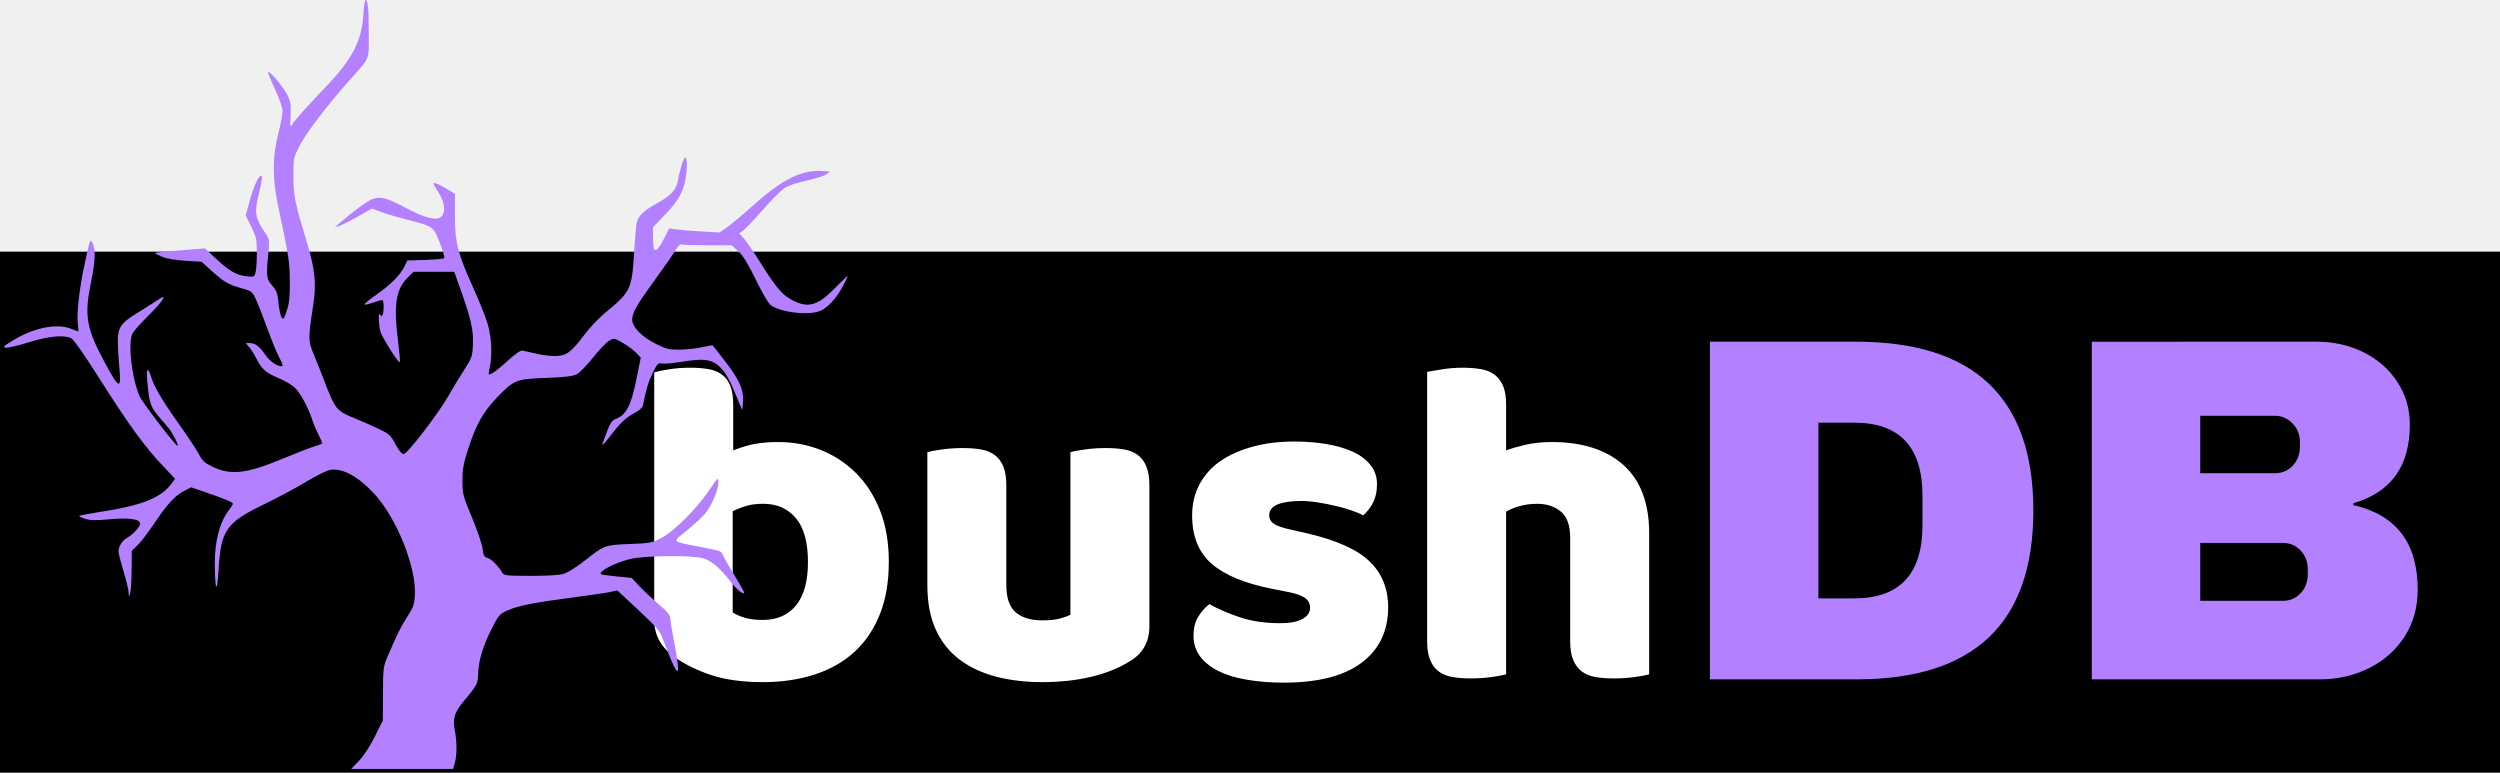
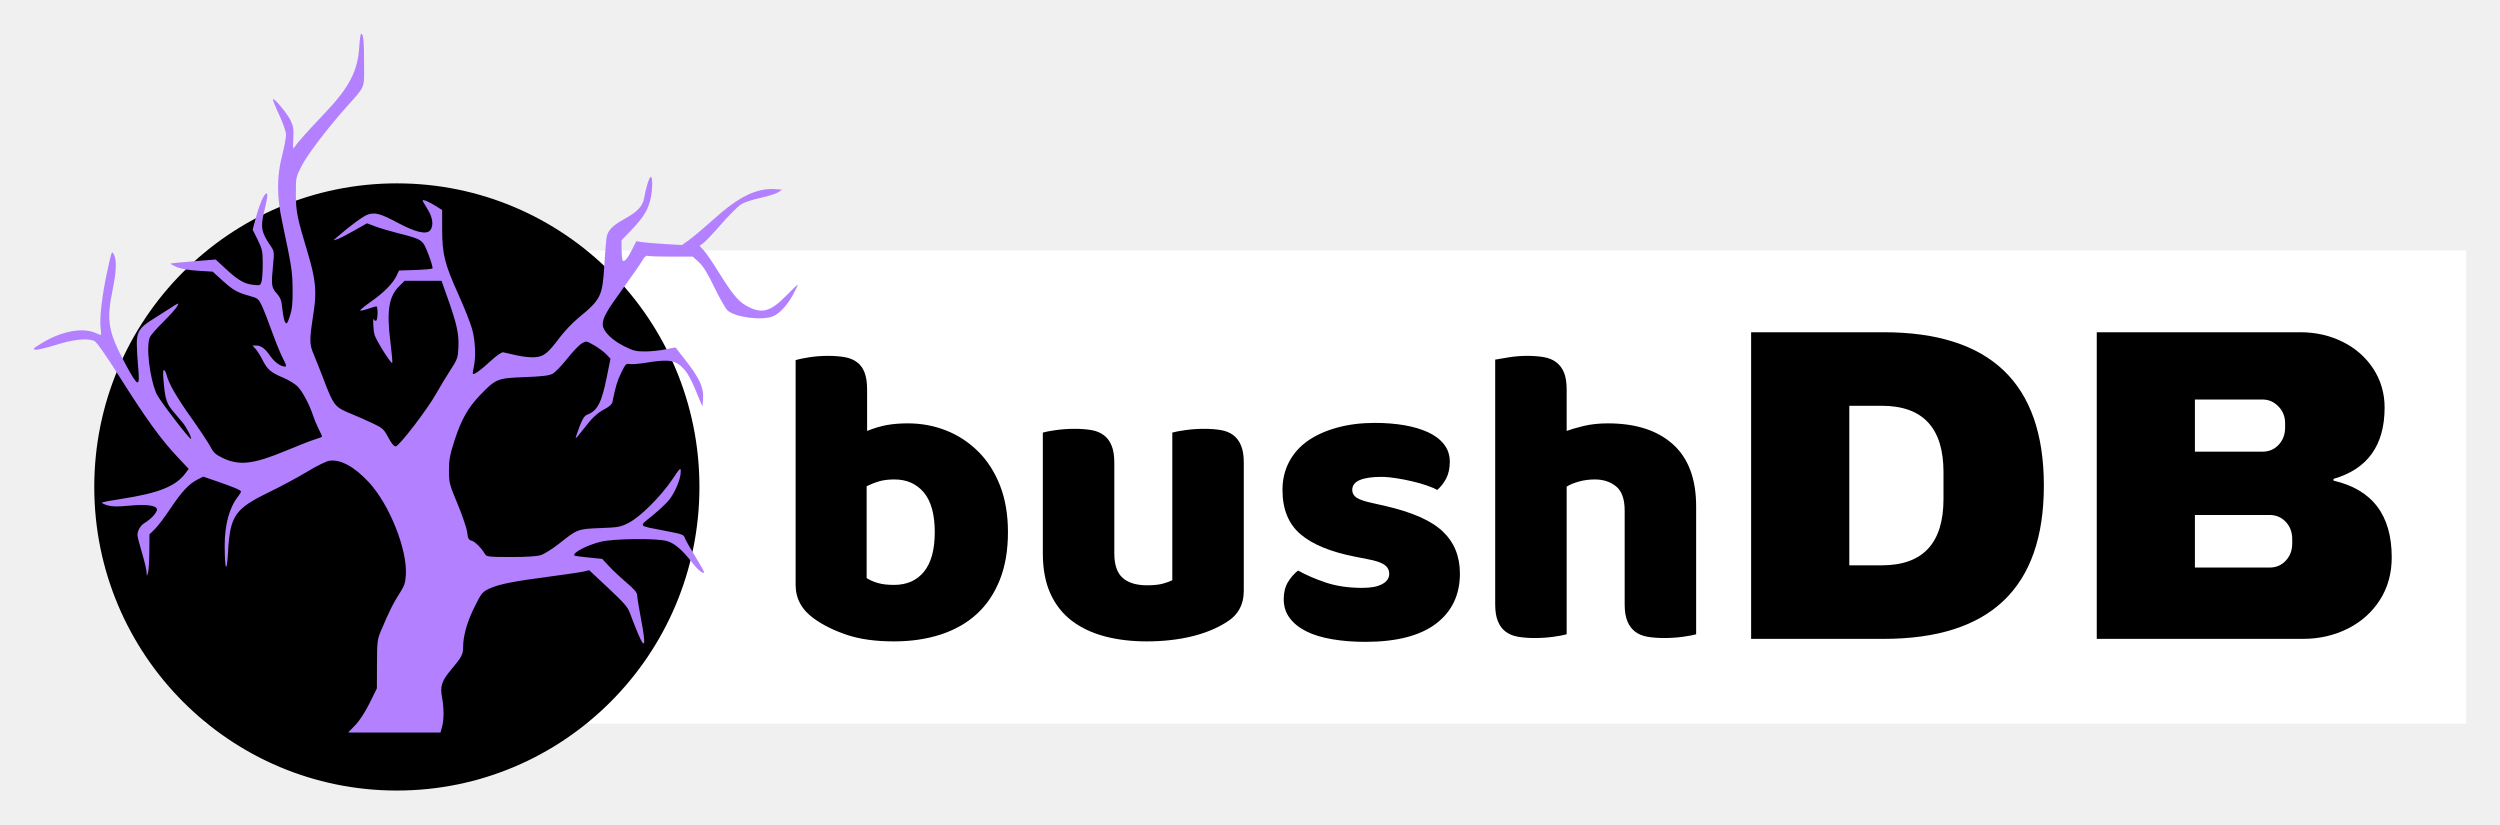
- <svg xmlns="http://www.w3.org/2000/svg" width="360" height="111.264" version="1.1" viewBox="0 0 360 111.264" id="svg23">
+ <svg xmlns="http://www.w3.org/2000/svg" width="370" height="122" version="1.1" viewBox="0 0 397.75 131.15" id="svg23">
  <defs id="defs7">
    <filter id="editing-jagged" x="0" y="0" width="1" height="1">
      <feTurbulence baseFrequency="0" result="turb" seed="1" id="feTurbulence2" />
      <feDisplacementMap in="SourceGraphic" in2="turb" id="feDisplacementMap4" scale="0" xChannelSelector="A" yChannelSelector="A" />
    </filter>
  </defs>
-   <g id="g903">
-     <g id="g925">
-       <rect x="6.0092997e-10" y="36.239" width="360" height="75.025" rx="0" ry="6.944" stroke-width="0.79" id="rect9" style="fill:#000000" />
-       <path d="m 267.294,49.204 q 25.509,0 25.509,24.312 0,24.312 -25.509,24.312 H 246.228 V 49.204 Z m -5.445,11.662 v 25.3 h 5.157 q 9.83,0 9.83,-10.53 v -4.241 q 0,-10.53 -9.83,-10.53 z m 71.739,-11.662 q 3.678,0 6.747,1.518 3.076,1.518 4.882,4.273 1.8,2.755 1.8,6.152 0,8.972 -8.128,11.309 v 0.281 q 9.26,2.12 9.26,12.159 0,3.815 -1.872,6.747 -1.878,2.932 -5.124,4.561 -3.253,1.623 -7.14,1.623 H 301.22 V 49.205 Z m -16.753,10.667 v 8.272 h 10.746 q 1.558,0 2.578,-1.093 1.027,-1.099 1.027,-2.722 v -0.707 q 0,-1.558 -1.06,-2.65 -1.06,-1.099 -2.546,-1.099 z m 0,18.311 v 8.337 h 11.878 q 1.551,0 2.578,-1.093 1.027,-1.099 1.027,-2.722 v -0.707 q 0,-1.63 -1.027,-2.722 -1.027,-1.093 -2.578,-1.093 z" fill="#aa0000" stroke-width="0.654" id="path11" style="fill:#b380ff" />
-       <g transform="matrix(1.045165,0,0,1.045165,90.59312,97.16051)" fill="#ffffff" id="g15" style="fill:#ffffff;filter:url(#editing-jagged)">
-         <path d="m 3.46,-7.55 v -34.11 q 0.64,-0.2 2.04,-0.42 1.41,-0.22 2.88,-0.22 1.41,0 2.53,0.19 1.12,0.19 1.89,0.77 0.77,0.57 1.15,1.56 0.39,1 0.39,2.6 v 6.27 q 1.6,-0.64 3.04,-0.9 1.44,-0.25 3.16,-0.25 3.08,0 5.83,1.08 2.75,1.09 4.86,3.17 2.11,2.08 3.33,5.15 1.22,3.08 1.22,7.11 0,4.16 -1.25,7.26 -1.25,3.11 -3.49,5.15 -2.24,2.05 -5.47,3.11 -3.23,1.05 -7.14,1.05 -4.22,0 -7.17,-0.99 Q 8.32,-0.96 6.27,-2.43 3.46,-4.42 3.46,-7.55 Z m 14.97,0 q 2.95,0 4.58,-2.02 1.63,-2.01 1.63,-5.98 0,-4.03 -1.66,-6.02 -1.67,-1.98 -4.48,-1.98 -1.28,0 -2.21,0.25 -0.93,0.26 -2.02,0.77 v 13.95 q 0.71,0.45 1.7,0.74 0.99,0.29 2.46,0.29 z m 22.66,-4.8 v -18.31 q 0.64,-0.19 2.01,-0.38 1.38,-0.19 2.85,-0.19 1.41,0 2.53,0.19 1.12,0.19 1.89,0.77 0.77,0.57 1.18,1.57 0.42,0.99 0.42,2.59 v 13.76 q 0,2.62 1.28,3.74 1.28,1.12 3.71,1.12 1.47,0 2.4,-0.25 0.93,-0.26 1.44,-0.52 v -22.4 q 0.64,-0.19 2.02,-0.38 1.37,-0.19 2.84,-0.19 1.41,0 2.53,0.19 1.12,0.19 1.89,0.77 0.77,0.57 1.18,1.57 0.42,0.99 0.42,2.59 v 19.45 q 0,3.2 -2.69,4.8 -2.24,1.41 -5.34,2.15 -3.11,0.73 -6.75,0.73 -3.46,0 -6.37,-0.76 -2.91,-0.77 -5.03,-2.37 -2.11,-1.6 -3.26,-4.13 -1.15,-2.53 -1.15,-6.11 z m 63.49,3.07 q 0,4.86 -3.65,7.62 -3.65,2.75 -10.75,2.75 -2.69,0 -5,-0.39 -2.3,-0.38 -3.93,-1.18 -1.63,-0.8 -2.56,-2.02 -0.93,-1.21 -0.93,-2.88 0,-1.53 0.64,-2.59 0.64,-1.05 1.54,-1.76 1.85,1.03 4.25,1.83 2.4,0.8 5.54,0.8 1.98,0 3.04,-0.58 1.05,-0.58 1.05,-1.54 0,-0.89 -0.76,-1.4 -0.77,-0.52 -2.56,-0.84 l -1.92,-0.38 q -5.57,-1.09 -8.29,-3.42 -2.72,-2.34 -2.72,-6.69 0,-2.37 1.02,-4.29 1.03,-1.92 2.88,-3.2 1.86,-1.28 4.45,-1.98 2.59,-0.71 5.73,-0.71 2.37,0 4.45,0.35 2.08,0.36 3.61,1.06 1.54,0.7 2.43,1.82 0.9,1.12 0.9,2.66 0,1.47 -0.54,2.53 -0.55,1.05 -1.38,1.76 -0.51,-0.32 -1.54,-0.67 -1.02,-0.36 -2.24,-0.64 -1.21,-0.29 -2.46,-0.48 -1.25,-0.2 -2.27,-0.2 -2.11,0 -3.27,0.48 -1.15,0.48 -1.15,1.51 0,0.7 0.64,1.15 0.64,0.45 2.43,0.83 l 1.99,0.45 q 6.14,1.41 8.73,3.87 2.6,2.47 2.6,6.37 z m 35.96,-10.18 v 19.4 q -0.64,0.19 -2.01,0.38 -1.38,0.19 -2.85,0.19 -1.41,0 -2.53,-0.19 -1.12,-0.19 -1.89,-0.77 -0.76,-0.57 -1.18,-1.57 -0.42,-0.99 -0.42,-2.59 v -14.21 q 0,-2.62 -1.31,-3.68 -1.31,-1.05 -3.23,-1.05 -1.28,0 -2.43,0.32 -1.15,0.32 -1.86,0.77 v 22.4 q -0.64,0.19 -2.01,0.38 -1.38,0.19 -2.85,0.19 -1.41,0 -2.53,-0.19 -1.12,-0.19 -1.89,-0.77 -0.77,-0.57 -1.18,-1.57 -0.42,-0.99 -0.42,-2.59 v -37.12 q 0.71,-0.13 2.08,-0.35 1.38,-0.22 2.79,-0.22 1.4,0 2.52,0.19 1.12,0.19 1.89,0.77 0.77,0.57 1.19,1.56 0.41,1 0.41,2.6 v 6.27 q 0.83,-0.32 2.53,-0.74 1.7,-0.41 3.74,-0.41 6.34,0 9.89,3.16 3.55,3.17 3.55,9.44 z" fill="#ffffff" id="path13" style="fill:#ffffff" />
+   <g id="g1577" transform="translate(-8.999463,-1.877487)">
+     <g id="g970" transform="translate(36)" style="stroke:none" />
+   </g>
+   <g id="g1593" transform="matrix(0.9999986,0,0,1.003333,-3.624451,3.491255)">
+     <rect x="6.0092997e-10" y="36.239" width="360" height="75.025" rx="0" ry="6.944" stroke-width="0.79" id="rect9" style="fill:#ffffff;stroke:none;stroke-width:2;stroke-dasharray:none" transform="translate(36)" />
+     <g id="g1569" style="stroke:none" transform="translate(36)">
+       <path d="m 267.294,49.204 q 25.509,0 25.509,24.312 0,24.312 -25.509,24.312 H 246.228 V 49.204 Z m -5.445,11.662 v 25.3 h 5.157 q 9.83,0 9.83,-10.53 v -4.241 q 0,-10.53 -9.83,-10.53 z m 71.739,-11.662 q 3.678,0 6.747,1.518 3.076,1.518 4.882,4.273 1.8,2.755 1.8,6.152 0,8.972 -8.128,11.309 v 0.281 q 9.26,2.12 9.26,12.159 0,3.815 -1.872,6.747 -1.878,2.932 -5.124,4.561 -3.253,1.623 -7.14,1.623 H 301.22 V 49.205 Z m -16.753,10.667 v 8.272 h 10.746 q 1.558,0 2.578,-1.093 1.027,-1.099 1.027,-2.722 v -0.707 q 0,-1.558 -1.06,-2.65 -1.06,-1.099 -2.546,-1.099 z m 0,18.311 v 8.337 h 11.878 q 1.551,0 2.578,-1.093 1.027,-1.099 1.027,-2.722 v -0.707 q 0,-1.63 -1.027,-2.722 -1.027,-1.093 -2.578,-1.093 z" fill="#aa0000" stroke-width="0.654" id="path11" style="fill:#000000;stroke:none" />
+       <g transform="matrix(1.045165,0,0,1.045165,90.59312,97.16051)" fill="#ffffff" id="g15" style="fill:#ffffff;stroke:none;filter:url(#editing-jagged)">
+         <path d="m 3.46,-7.55 v -34.11 q 0.64,-0.2 2.04,-0.42 1.41,-0.22 2.88,-0.22 1.41,0 2.53,0.19 1.12,0.19 1.89,0.77 0.77,0.57 1.15,1.56 0.39,1 0.39,2.6 v 6.27 q 1.6,-0.64 3.04,-0.9 1.44,-0.25 3.16,-0.25 3.08,0 5.83,1.08 2.75,1.09 4.86,3.17 2.11,2.08 3.33,5.15 1.22,3.08 1.22,7.11 0,4.16 -1.25,7.26 -1.25,3.11 -3.49,5.15 -2.24,2.05 -5.47,3.11 -3.23,1.05 -7.14,1.05 -4.22,0 -7.17,-0.99 Q 8.32,-0.96 6.27,-2.43 3.46,-4.42 3.46,-7.55 Z m 14.97,0 q 2.95,0 4.58,-2.02 1.63,-2.01 1.63,-5.98 0,-4.03 -1.66,-6.02 -1.67,-1.98 -4.48,-1.98 -1.28,0 -2.21,0.25 -0.93,0.26 -2.02,0.77 v 13.95 q 0.71,0.45 1.7,0.74 0.99,0.29 2.46,0.29 z m 22.66,-4.8 v -18.31 q 0.64,-0.19 2.01,-0.38 1.38,-0.19 2.85,-0.19 1.41,0 2.53,0.19 1.12,0.19 1.89,0.77 0.77,0.57 1.18,1.57 0.42,0.99 0.42,2.59 v 13.76 q 0,2.62 1.28,3.74 1.28,1.12 3.71,1.12 1.47,0 2.4,-0.25 0.93,-0.26 1.44,-0.52 v -22.4 q 0.64,-0.19 2.02,-0.38 1.37,-0.19 2.84,-0.19 1.41,0 2.53,0.19 1.12,0.19 1.89,0.77 0.77,0.57 1.18,1.57 0.42,0.99 0.42,2.59 v 19.45 q 0,3.2 -2.69,4.8 -2.24,1.41 -5.34,2.15 -3.11,0.73 -6.75,0.73 -3.46,0 -6.37,-0.76 -2.91,-0.77 -5.03,-2.37 -2.11,-1.6 -3.26,-4.13 -1.15,-2.53 -1.15,-6.11 z m 63.49,3.07 q 0,4.86 -3.65,7.62 -3.65,2.75 -10.75,2.75 -2.69,0 -5,-0.39 -2.3,-0.38 -3.93,-1.18 -1.63,-0.8 -2.56,-2.02 -0.93,-1.21 -0.93,-2.88 0,-1.53 0.64,-2.59 0.64,-1.05 1.54,-1.76 1.85,1.03 4.25,1.83 2.4,0.8 5.54,0.8 1.98,0 3.04,-0.58 1.05,-0.58 1.05,-1.54 0,-0.89 -0.76,-1.4 -0.77,-0.52 -2.56,-0.84 l -1.92,-0.38 q -5.57,-1.09 -8.29,-3.42 -2.72,-2.34 -2.72,-6.69 0,-2.37 1.02,-4.29 1.03,-1.92 2.88,-3.2 1.86,-1.28 4.45,-1.98 2.59,-0.71 5.73,-0.71 2.37,0 4.45,0.35 2.08,0.36 3.61,1.06 1.54,0.7 2.43,1.82 0.9,1.12 0.9,2.66 0,1.47 -0.54,2.53 -0.55,1.05 -1.38,1.76 -0.51,-0.32 -1.54,-0.67 -1.02,-0.36 -2.24,-0.64 -1.21,-0.29 -2.46,-0.48 -1.25,-0.2 -2.27,-0.2 -2.11,0 -3.27,0.48 -1.15,0.48 -1.15,1.51 0,0.7 0.64,1.15 0.64,0.45 2.43,0.83 l 1.99,0.45 q 6.14,1.41 8.73,3.87 2.6,2.47 2.6,6.37 z m 35.96,-10.18 v 19.4 q -0.64,0.19 -2.01,0.38 -1.38,0.19 -2.85,0.19 -1.41,0 -2.53,-0.19 -1.12,-0.19 -1.89,-0.77 -0.76,-0.57 -1.18,-1.57 -0.42,-0.99 -0.42,-2.59 v -14.21 q 0,-2.62 -1.31,-3.68 -1.31,-1.05 -3.23,-1.05 -1.28,0 -2.43,0.32 -1.15,0.32 -1.86,0.77 v 22.4 q -0.64,0.19 -2.01,0.38 -1.38,0.19 -2.85,0.19 -1.41,0 -2.53,-0.19 -1.12,-0.19 -1.89,-0.77 -0.77,-0.57 -1.18,-1.57 -0.42,-0.99 -0.42,-2.59 v -37.12 q 0.71,-0.13 2.08,-0.35 1.38,-0.22 2.79,-0.22 1.4,0 2.52,0.19 1.12,0.19 1.89,0.77 0.77,0.57 1.19,1.56 0.41,1 0.41,2.6 v 6.27 q 0.83,-0.32 2.53,-0.74 1.7,-0.41 3.74,-0.41 6.34,0 9.89,3.16 3.55,3.17 3.55,9.44 z" fill="#ffffff" id="path13" style="fill:#000000;stroke:none" />
      </g>
-       <path d="m 51.692,109.556 c 0.688,-0.714 1.577,-2.075 2.283,-3.498 l 1.156,-2.328 0.016,-3.84 c 0.015,-3.572 0.059,-3.94 0.629,-5.272 1.396,-3.264 1.945,-4.371 2.887,-5.827 0.857,-1.325 1.003,-1.743 1.079,-3.102 0.226,-4.002 -2.622,-11.097 -5.856,-14.59 -2.321,-2.507 -4.58,-3.732 -6.338,-3.435 -0.495,0.084 -2.052,0.852 -3.46,1.707 -1.408,0.855 -4.173,2.336 -6.145,3.29 -5.372,2.6 -6.146,3.717 -6.468,9.344 -0.206,3.603 -0.508,3.183 -0.54,-0.75 -0.027,-3.368 0.712,-6.138 2.113,-7.918 0.267,-0.34 0.486,-0.699 0.486,-0.798 0,-0.214 -1.282,-0.751 -4.021,-1.686 l -1.992,-0.68 -0.941,0.48 c -1.347,0.687 -2.494,1.922 -4.322,4.65 -0.88,1.314 -1.979,2.756 -2.441,3.204 l -0.84,0.814 -0.024,2.757 c -0.013,1.516 -0.11,3.026 -0.215,3.354 -0.188,0.586 -0.192,0.584 -0.218,-0.119 -0.014,-0.394 -0.347,-1.78 -0.74,-3.081 -0.392,-1.301 -0.713,-2.558 -0.713,-2.793 0,-0.73 0.49,-1.547 1.167,-1.947 0.975,-0.576 1.935,-1.615 1.935,-2.095 0,-0.659 -1.625,-0.882 -4.466,-0.614 -1.822,0.172 -2.687,0.156 -3.424,-0.065 -0.542,-0.163 -0.925,-0.357 -0.85,-0.432 0.075,-0.075 1.451,-0.337 3.058,-0.582 5.927,-0.904 8.684,-2 10.205,-4.058 l 0.518,-0.701 -1.847,-1.958 c -2.586,-2.742 -4.896,-5.926 -9.04,-12.466 -2.352,-3.712 -3.769,-5.721 -4.132,-5.862 -1.163,-0.452 -3.301,-0.229 -6.044,0.631 -1.484,0.465 -2.968,0.814 -3.299,0.776 -0.515,-0.06 -0.355,-0.218 1.119,-1.107 3.006,-1.812 6.299,-2.439 8.335,-1.588 0.471,0.197 0.901,0.358 0.955,0.358 0.054,0 0.031,-0.511 -0.052,-1.135 -0.191,-1.441 0.233,-5.119 0.996,-8.649 0.756,-3.493 0.773,-3.545 1.044,-3.107 0.548,0.886 0.509,2.63 -0.128,5.745 -1.015,4.963 -0.717,6.652 2.092,11.847 1.982,3.666 2.289,3.718 1.964,0.332 -0.108,-1.128 -0.203,-2.749 -0.212,-3.602 -0.018,-1.89 0.454,-2.639 2.421,-3.843 0.728,-0.445 2.004,-1.254 2.837,-1.798 1.425,-0.93 1.494,-0.951 1.181,-0.358 -0.183,0.347 -1.154,1.435 -2.158,2.42 -1.004,0.984 -1.978,2.08 -2.165,2.434 -0.692,1.309 -0.102,6.498 1.03,9.056 0.397,0.897 5.166,7.123 5.456,7.123 0.238,0 -0.7,-1.857 -1.289,-2.552 -0.355,-0.419 -1.059,-1.249 -1.565,-1.843 -1.007,-1.185 -1.243,-1.941 -1.49,-4.767 -0.111,-1.273 -0.085,-1.835 0.081,-1.732 0.135,0.084 0.314,0.424 0.398,0.757 0.345,1.376 1.562,3.486 3.907,6.774 1.366,1.915 2.738,3.983 3.05,4.595 0.453,0.889 0.823,1.238 1.841,1.736 2.708,1.325 4.935,1.084 10.193,-1.103 1.903,-0.792 3.97,-1.593 4.594,-1.78 0.623,-0.188 1.133,-0.394 1.133,-0.459 0,-0.065 -0.254,-0.625 -0.564,-1.244 -0.31,-0.619 -0.702,-1.555 -0.87,-2.08 -0.534,-1.667 -1.655,-3.781 -2.425,-4.576 -0.41,-0.423 -1.454,-1.062 -2.321,-1.421 -1.943,-0.804 -2.53,-1.308 -3.296,-2.832 -0.33,-0.656 -0.821,-1.435 -1.092,-1.73 L 35.36,49.397 h 0.585 c 0.778,0 1.412,0.472 2.241,1.669 0.671,0.968 1.661,1.672 2.352,1.672 0.262,0 0.184,-0.305 -0.322,-1.253 -0.368,-0.689 -1.164,-2.628 -1.768,-4.309 -0.605,-1.681 -1.34,-3.553 -1.635,-4.16 -0.499,-1.029 -0.632,-1.131 -1.967,-1.494 -1.923,-0.523 -2.602,-0.913 -4.339,-2.49 l -1.475,-1.339 -2.343,-0.143 c -1.487,-0.091 -2.727,-0.308 -3.394,-0.594 -0.578,-0.248 -1.008,-0.491 -0.955,-0.539 0.053,-0.048 1.687,-0.214 3.63,-0.368 l 3.533,-0.281 1.453,1.345 c 2.059,1.906 3.035,2.491 4.436,2.657 1.187,0.141 1.223,0.127 1.41,-0.544 0.105,-0.378 0.188,-1.654 0.183,-2.836 -0.007,-1.946 -0.083,-2.298 -0.804,-3.75 l -0.796,-1.602 0.533,-1.977 c 0.571,-2.121 1.301,-3.767 1.671,-3.767 0.245,0 0.145,0.762 -0.382,2.898 -0.602,2.438 -0.446,3.271 1.008,5.388 0.589,0.857 0.61,0.995 0.434,2.811 -0.333,3.432 -0.293,3.779 0.542,4.73 0.637,0.725 0.781,1.121 0.92,2.535 0.091,0.922 0.294,1.851 0.451,2.066 0.243,0.333 0.354,0.183 0.745,-1.01 0.36,-1.099 0.452,-2.018 0.427,-4.264 -0.032,-2.838 -0.13,-3.47 -1.651,-10.619 -0.876,-4.116 -0.883,-7.112 -0.026,-10.5 0.349,-1.378 0.635,-2.875 0.635,-3.326 1.78e-4,-0.476 -0.461,-1.808 -1.1,-3.175 -0.605,-1.295 -1.049,-2.407 -0.985,-2.47 0.209,-0.209 2.275,2.275 2.808,3.377 0.431,0.891 0.506,1.391 0.431,2.884 -0.085,1.687 -0.067,1.769 0.272,1.244 0.457,-0.706 1.872,-2.286 4.78,-5.334 3.846,-4.031 5.201,-6.638 5.429,-10.44 C 52.396,0.94 52.532,0 52.63,0 c 0.352,0 0.466,1.135 0.469,4.695 0.004,4.13 0.297,3.421 -2.892,6.998 -3.048,3.419 -6.171,7.523 -7.064,9.283 -0.88,1.734 -0.898,1.823 -0.892,4.417 0.007,2.792 0.197,3.727 1.909,9.39 1.209,4 1.422,6.059 0.945,9.126 -0.727,4.674 -0.727,5.213 7.11e-4,6.932 0.358,0.847 1.02,2.506 1.47,3.687 1.7,4.461 1.828,4.622 4.53,5.717 0.901,0.365 2.412,1.03 3.359,1.479 1.589,0.753 1.779,0.925 2.479,2.239 0.491,0.921 0.909,1.423 1.183,1.423 0.52,0 5.083,-5.936 6.468,-8.416 0.53,-0.949 1.517,-2.578 2.193,-3.62 1.163,-1.794 1.233,-1.99 1.311,-3.699 0.095,-2.091 -0.245,-3.644 -1.69,-7.71 l -0.996,-2.804 h -5.868 l -0.901,0.901 c -1.613,1.613 -1.972,3.904 -1.367,8.723 0.227,1.808 0.362,3.338 0.3,3.4 -0.185,0.185 -2.56,-3.579 -2.812,-4.455 -0.234,-0.815 -0.3,-2.983 -0.074,-2.423 0.066,0.165 0.219,0.239 0.339,0.165 0.271,-0.168 0.292,-2.254 0.022,-2.254 -0.108,0 -0.704,0.173 -1.325,0.385 -0.621,0.212 -1.182,0.332 -1.247,0.267 -0.065,-0.065 0.719,-0.705 1.743,-1.423 2.043,-1.432 3.461,-2.87 4.052,-4.111 l 0.384,-0.804 2.571,-0.08 c 1.414,-0.044 2.645,-0.154 2.736,-0.245 0.091,-0.091 -0.196,-1.092 -0.637,-2.225 -0.924,-2.374 -0.914,-2.367 -4.795,-3.351 -1.289,-0.327 -2.937,-0.816 -3.66,-1.087 l -1.316,-0.492 -2.078,1.18 c -1.143,0.649 -2.346,1.256 -2.674,1.348 l -0.597,0.168 0.499,-0.433 c 2.161,-1.872 4.265,-3.415 4.977,-3.65 1.18,-0.389 2.027,-0.154 4.84,1.343 2.769,1.474 4.489,1.865 5.077,1.156 0.589,-0.71 0.419,-2.056 -0.426,-3.373 -0.424,-0.66 -0.77,-1.269 -0.77,-1.352 0,-0.228 1.045,0.214 2.136,0.903 l 0.966,0.61 v 3.061 c 0,3.911 0.396,5.489 2.6,10.36 0.927,2.05 1.903,4.51 2.168,5.466 0.513,1.851 0.621,4.442 0.251,6.037 -0.121,0.521 -0.181,0.986 -0.134,1.034 0.185,0.185 1.195,-0.537 2.767,-1.979 1.015,-0.932 1.808,-1.479 2.068,-1.427 0.232,0.046 1.207,0.264 2.166,0.485 1.005,0.231 2.248,0.353 2.934,0.287 1.393,-0.134 1.982,-0.612 3.939,-3.199 0.709,-0.938 2.014,-2.299 2.898,-3.025 3.603,-2.956 3.819,-3.394 4.128,-8.361 0.124,-1.988 0.281,-3.952 0.35,-4.365 0.19,-1.138 0.934,-1.907 2.873,-2.972 2.037,-1.118 2.887,-2.014 3.096,-3.264 0.267,-1.596 0.834,-3.393 1.071,-3.393 0.342,0 0.277,2.316 -0.106,3.752 -0.444,1.667 -1.124,2.731 -2.991,4.681 l -1.563,1.632 0.017,1.527 c 0.01,0.84 0.087,1.597 0.173,1.683 0.266,0.266 0.772,-0.323 1.48,-1.722 l 0.68,-1.344 0.973,0.144 c 0.535,0.079 2.166,0.214 3.623,0.299 l 2.651,0.155 1.048,-0.724 c 0.576,-0.398 2.39,-1.923 4.031,-3.389 4.035,-3.604 6.838,-4.956 9.831,-4.74 l 1.027,0.074 -0.615,0.418 c -0.338,0.23 -1.623,0.633 -2.854,0.896 -1.308,0.279 -2.608,0.723 -3.126,1.065 -0.488,0.323 -1.91,1.755 -3.16,3.184 -1.251,1.428 -2.52,2.763 -2.821,2.967 l -0.548,0.37 0.638,0.681 c 0.351,0.374 1.41,1.916 2.354,3.425 2.175,3.479 3.111,4.626 4.361,5.344 2.455,1.411 3.874,1.07 6.428,-1.545 1.017,-1.042 1.849,-1.828 1.849,-1.746 0,0.081 -0.336,0.778 -0.746,1.548 -0.89,1.671 -2.14,3.015 -3.223,3.468 -1.716,0.717 -6.026,0.158 -7.216,-0.935 -0.314,-0.289 -1.254,-1.934 -2.088,-3.656 -1.097,-2.265 -1.781,-3.371 -2.475,-3.997 l -0.958,-0.866 h -3.44 c -1.892,0 -3.588,-0.057 -3.769,-0.126 -0.205,-0.079 -0.521,0.213 -0.838,0.776 -0.28,0.496 -1.595,2.393 -2.924,4.216 -2.729,3.746 -3.345,4.825 -3.345,5.863 0,1.047 1.383,2.458 3.396,3.466 1.458,0.73 1.902,0.839 3.377,0.832 0.934,-0.005 2.395,-0.158 3.247,-0.34 0.852,-0.183 1.554,-0.313 1.561,-0.29 0.007,0.023 0.607,0.794 1.334,1.712 2.554,3.227 3.207,4.673 3.022,6.697 l -0.086,0.94 -0.294,-0.684 c -0.162,-0.376 -0.63,-1.491 -1.041,-2.478 -0.411,-0.987 -1.069,-2.161 -1.463,-2.609 -1.39,-1.583 -2.408,-1.776 -6.133,-1.166 -1.116,0.183 -2.304,0.279 -2.642,0.215 -0.555,-0.106 -0.684,0.028 -1.345,1.393 -0.635,1.312 -0.889,2.159 -1.394,4.648 -0.062,0.306 -0.513,0.723 -1.12,1.036 -1.296,0.668 -2.098,1.419 -3.549,3.32 -0.641,0.84 -1.165,1.433 -1.165,1.317 0,-0.115 0.281,-0.944 0.624,-1.841 0.478,-1.251 0.77,-1.688 1.252,-1.871 1.576,-0.599 2.241,-1.876 3.046,-5.848 l 0.607,-2.999 -0.677,-0.707 c -0.372,-0.389 -1.239,-1.029 -1.926,-1.422 -1.244,-0.712 -1.253,-0.713 -1.984,-0.282 -0.404,0.238 -1.441,1.324 -2.304,2.413 -0.863,1.089 -1.903,2.159 -2.312,2.378 -0.561,0.301 -1.653,0.432 -4.477,0.538 -4.31,0.162 -4.558,0.262 -7.059,2.857 -1.912,1.983 -2.975,3.857 -4.034,7.112 -0.763,2.345 -0.909,3.12 -0.909,4.822 4.72e-4,1.931 0.067,2.188 1.38,5.328 0.759,1.815 1.442,3.83 1.519,4.478 0.116,0.981 0.234,1.202 0.7,1.319 0.535,0.134 1.584,1.181 2.138,2.134 0.236,0.407 0.602,0.448 4.057,0.454 2.412,0.005 4.162,-0.103 4.797,-0.296 0.55,-0.167 1.892,-1.009 2.983,-1.87 2.855,-2.256 2.925,-2.282 6.502,-2.418 2.905,-0.11 3.213,-0.168 4.548,-0.861 1.833,-0.951 5.049,-4.147 6.865,-6.823 1.324,-1.951 1.368,-1.989 1.362,-1.193 -0.008,1.089 -0.919,3.261 -1.856,4.423 -0.414,0.513 -1.61,1.632 -2.657,2.485 -2.2,1.793 -2.413,1.539 2.013,2.401 2.981,0.58 2.943,0.565 3.212,1.272 0.11,0.288 0.853,1.586 1.652,2.883 0.799,1.298 1.41,2.402 1.357,2.455 -0.231,0.231 -1.091,-0.496 -2.032,-1.716 -1.45,-1.879 -2.693,-2.929 -3.877,-3.273 -1.585,-0.461 -8.506,-0.39 -10.515,0.107 -2.248,0.556 -4.599,1.789 -4.19,2.198 0.05,0.05 1.062,0.188 2.249,0.307 l 2.158,0.216 1.097,1.173 c 0.603,0.645 1.855,1.815 2.781,2.6 1.252,1.06 1.686,1.581 1.688,2.024 0.002,0.328 0.285,2.069 0.63,3.869 0.793,4.142 0.612,4.846 -0.538,2.09 -0.463,-1.111 -1.023,-2.532 -1.244,-3.157 -0.331,-0.937 -0.935,-1.634 -3.442,-3.971 l -3.041,-2.836 -0.893,0.211 c -0.491,0.116 -2.987,0.485 -5.546,0.82 -5.489,0.718 -7.723,1.153 -9.232,1.8 -1.318,0.565 -1.445,0.719 -2.694,3.263 -1.047,2.135 -1.667,4.351 -1.673,5.98 -0.004,1.267 -0.213,1.679 -1.806,3.559 -1.604,1.894 -1.885,2.71 -1.552,4.51 0.32,1.732 0.321,3.532 0.002,4.681 l -0.249,0.895 h -14.685 l 1.127,-1.169 z" fill="#9955ff" stroke="#000" stroke-width="1.139" id="path21" style="fill:#b380ff;stroke:none;stroke-width:0;stroke-dasharray:none" />
+     </g>
+     <g id="g1084" transform="matrix(1.318936,0,0,1.318936,-30.16478,-23.49426)">
+       <circle style="fill:#000000;stroke:#000000;stroke-width:1.496;stroke-linejoin:round;stroke-dasharray:none" id="path1024" cx="73.49" cy="73.719" r="35.752" />
+       <g id="g1079">
+         <path d="m 68.471,102.36 c 0.522,-0.542 1.196,-1.575 1.732,-2.654 l 0.877,-1.767 0.012,-2.914 c 0.011,-2.711 0.045,-2.989 0.477,-4 1.059,-2.476 1.476,-3.317 2.19,-4.421 0.65,-1.005 0.761,-1.323 0.819,-2.354 0.171,-3.036 -1.989,-8.42 -4.443,-11.07 -1.761,-1.903 -3.475,-2.831 -4.809,-2.606 -0.376,0.063 -1.557,0.646 -2.625,1.295 -1.068,0.649 -3.166,1.772 -4.662,2.496 -4.076,1.972 -4.663,2.82 -4.907,7.09 -0.157,2.733 -0.386,2.415 -0.409,-0.569 -0.02,-2.555 0.54,-4.657 1.603,-6.008 0.203,-0.258 0.368,-0.53 0.368,-0.605 0,-0.162 -0.972,-0.57 -3.051,-1.279 l -1.512,-0.516 -0.714,0.364 c -1.022,0.521 -1.893,1.458 -3.279,3.528 -0.668,0.997 -1.501,2.091 -1.852,2.431 l -0.637,0.618 -0.018,2.092 c -0.01,1.151 -0.083,2.296 -0.163,2.544 -0.142,0.445 -0.145,0.443 -0.165,-0.091 -0.011,-0.299 -0.264,-1.351 -0.561,-2.338 -0.298,-0.987 -0.541,-1.941 -0.541,-2.119 0,-0.554 0.372,-1.174 0.885,-1.477 0.74,-0.437 1.468,-1.226 1.468,-1.59 0,-0.5 -1.233,-0.669 -3.388,-0.466 -1.382,0.131 -2.038,0.118 -2.598,-0.049 -0.412,-0.123 -0.702,-0.271 -0.645,-0.328 0.057,-0.057 1.101,-0.256 2.32,-0.441 4.497,-0.686 6.588,-1.517 7.743,-3.079 l 0.393,-0.532 -1.402,-1.486 c -1.962,-2.08 -3.715,-4.497 -6.859,-9.458 -1.785,-2.816 -2.86,-4.341 -3.135,-4.448 -0.883,-0.343 -2.504,-0.174 -4.586,0.479 -1.126,0.353 -2.252,0.618 -2.503,0.588 -0.391,-0.046 -0.27,-0.166 0.849,-0.84 2.281,-1.374 4.779,-1.851 6.324,-1.205 0.357,0.149 0.684,0.272 0.725,0.272 0.041,0 0.023,-0.387 -0.04,-0.861 -0.145,-1.093 0.176,-3.884 0.756,-6.562 0.573,-2.65 0.587,-2.69 0.792,-2.357 0.416,0.673 0.386,1.996 -0.097,4.359 -0.77,3.766 -0.544,5.047 1.587,8.989 1.504,2.781 1.737,2.821 1.49,0.252 -0.082,-0.856 -0.154,-2.085 -0.161,-2.733 -0.014,-1.434 0.344,-2.003 1.837,-2.916 0.552,-0.338 1.521,-0.952 2.152,-1.364 1.081,-0.706 1.134,-0.722 0.896,-0.272 -0.139,0.263 -0.876,1.089 -1.637,1.836 -0.761,0.747 -1.501,1.578 -1.643,1.847 -0.525,0.993 -0.077,4.93 0.781,6.871 0.301,0.681 3.92,5.404 4.14,5.404 0.181,0 -0.531,-1.409 -0.978,-1.936 -0.27,-0.318 -0.804,-0.947 -1.187,-1.399 -0.764,-0.899 -0.943,-1.473 -1.131,-3.617 -0.084,-0.966 -0.064,-1.392 0.062,-1.314 0.103,0.063 0.239,0.322 0.302,0.575 0.262,1.044 1.185,2.645 2.965,5.14 1.036,1.453 2.078,3.022 2.314,3.486 0.344,0.674 0.625,0.94 1.397,1.317 2.055,1.005 3.744,0.822 7.734,-0.837 1.444,-0.601 3.012,-1.209 3.485,-1.351 0.473,-0.142 0.86,-0.299 0.86,-0.348 0,-0.049 -0.193,-0.474 -0.428,-0.944 -0.235,-0.47 -0.532,-1.18 -0.66,-1.578 -0.405,-1.265 -1.255,-2.869 -1.84,-3.472 -0.311,-0.321 -1.103,-0.806 -1.761,-1.078 -1.474,-0.61 -1.92,-0.993 -2.501,-2.149 -0.25,-0.498 -0.623,-1.089 -0.828,-1.313 l -0.374,-0.407 h 0.444 c 0.59,0 1.071,0.358 1.701,1.266 0.509,0.734 1.26,1.268 1.785,1.268 0.199,0 0.14,-0.231 -0.244,-0.951 -0.279,-0.523 -0.883,-1.994 -1.342,-3.269 -0.459,-1.275 -1.017,-2.696 -1.24,-3.156 -0.379,-0.781 -0.48,-0.858 -1.492,-1.133 -1.459,-0.397 -1.974,-0.693 -3.292,-1.889 l -1.119,-1.016 -1.778,-0.108 c -1.128,-0.069 -2.069,-0.233 -2.575,-0.451 -0.439,-0.188 -0.764,-0.373 -0.724,-0.409 0.04,-0.037 1.28,-0.162 2.754,-0.279 l 2.681,-0.213 1.103,1.021 c 1.562,1.446 2.303,1.89 3.365,2.016 0.901,0.107 0.928,0.096 1.07,-0.413 0.08,-0.287 0.143,-1.255 0.139,-2.151 -0.006,-1.477 -0.063,-1.743 -0.61,-2.845 l -0.604,-1.216 0.404,-1.5 c 0.433,-1.609 0.987,-2.858 1.268,-2.858 0.186,0 0.11,0.578 -0.29,2.199 -0.457,1.85 -0.338,2.482 0.765,4.088 0.447,0.65 0.463,0.755 0.329,2.132 -0.253,2.604 -0.223,2.867 0.411,3.588 0.483,0.55 0.592,0.851 0.698,1.924 0.069,0.699 0.223,1.405 0.342,1.568 0.185,0.253 0.268,0.139 0.565,-0.766 0.273,-0.834 0.343,-1.531 0.324,-3.236 -0.024,-2.154 -0.099,-2.633 -1.253,-8.057 -0.665,-3.123 -0.67,-5.396 -0.019,-7.967 0.265,-1.046 0.481,-2.181 0.482,-2.523 1.35e-4,-0.361 -0.35,-1.372 -0.835,-2.409 -0.459,-0.983 -0.796,-1.826 -0.747,-1.874 0.159,-0.159 1.726,1.726 2.131,2.562 0.327,0.676 0.384,1.056 0.327,2.188 -0.065,1.28 -0.051,1.342 0.206,0.944 0.346,-0.536 1.421,-1.734 3.627,-4.047 2.918,-3.059 3.946,-5.036 4.119,-7.921 0.052,-0.871 0.156,-1.584 0.23,-1.584 0.267,0 0.353,0.861 0.356,3.562 0.003,3.133 0.225,2.595 -2.194,5.31 -2.312,2.594 -4.682,5.708 -5.36,7.043 -0.668,1.316 -0.681,1.383 -0.677,3.351 0.005,2.118 0.149,2.827 1.448,7.124 0.917,3.035 1.079,4.597 0.717,6.924 -0.552,3.547 -0.552,3.955 5.4e-4,5.26 0.272,0.642 0.774,1.901 1.115,2.797 1.29,3.385 1.387,3.507 3.437,4.337 0.684,0.277 1.83,0.782 2.548,1.122 1.205,0.571 1.35,0.702 1.881,1.699 0.372,0.699 0.689,1.08 0.898,1.08 0.395,0 3.857,-4.504 4.907,-6.385 0.402,-0.72 1.151,-1.956 1.664,-2.747 0.883,-1.361 0.936,-1.51 0.994,-2.806 0.072,-1.587 -0.186,-2.765 -1.282,-5.85 l -0.756,-2.127 h -4.452 l -0.683,0.683 c -1.224,1.224 -1.497,2.962 -1.037,6.618 0.172,1.372 0.275,2.533 0.228,2.58 -0.14,0.14 -1.943,-2.715 -2.133,-3.38 -0.177,-0.618 -0.227,-2.263 -0.056,-1.838 0.05,0.125 0.166,0.181 0.257,0.125 0.206,-0.127 0.221,-1.71 0.017,-1.71 -0.082,0 -0.534,0.131 -1.006,0.292 -0.471,0.161 -0.897,0.252 -0.946,0.202 -0.049,-0.049 0.546,-0.535 1.322,-1.079 1.55,-1.086 2.626,-2.178 3.075,-3.119 l 0.291,-0.61 1.951,-0.061 c 1.073,-0.033 2.007,-0.117 2.076,-0.186 0.069,-0.069 -0.149,-0.829 -0.483,-1.688 -0.701,-1.801 -0.693,-1.796 -3.638,-2.542 -0.978,-0.248 -2.228,-0.619 -2.777,-0.824 l -0.998,-0.374 -1.576,0.895 c -0.867,0.492 -1.78,0.953 -2.029,1.023 l -0.453,0.128 0.379,-0.328 c 1.64,-1.42 3.236,-2.591 3.776,-2.769 0.895,-0.295 1.538,-0.117 3.672,1.019 2.101,1.118 3.406,1.415 3.852,0.877 0.447,-0.539 0.318,-1.56 -0.323,-2.559 -0.321,-0.501 -0.584,-0.963 -0.584,-1.026 0,-0.173 0.793,0.162 1.621,0.685 l 0.733,0.463 V 42.747 c 0,2.967 0.301,4.165 1.973,7.86 0.704,1.555 1.444,3.421 1.645,4.147 0.389,1.405 0.471,3.37 0.19,4.58 -0.092,0.396 -0.137,0.748 -0.102,0.784 0.141,0.141 0.907,-0.407 2.099,-1.502 0.77,-0.707 1.372,-1.122 1.569,-1.083 0.176,0.035 0.915,0.201 1.643,0.368 0.763,0.175 1.706,0.268 2.226,0.218 1.057,-0.102 1.503,-0.464 2.989,-2.427 0.538,-0.711 1.528,-1.744 2.199,-2.295 2.733,-2.243 2.898,-2.575 3.132,-6.344 0.094,-1.508 0.213,-2.998 0.266,-3.312 0.144,-0.864 0.708,-1.447 2.18,-2.255 1.546,-0.848 2.191,-1.528 2.349,-2.476 0.202,-1.211 0.632,-2.575 0.812,-2.575 0.259,0 0.21,1.757 -0.08,2.847 -0.337,1.265 -0.853,2.072 -2.269,3.551 l -1.186,1.238 0.013,1.159 c 0.008,0.637 0.066,1.212 0.131,1.277 0.202,0.202 0.585,-0.245 1.123,-1.307 l 0.516,-1.02 0.738,0.109 c 0.406,0.06 1.643,0.162 2.749,0.227 l 2.011,0.118 0.795,-0.549 c 0.437,-0.302 1.814,-1.459 3.058,-2.571 3.061,-2.735 5.188,-3.76 7.459,-3.597 l 0.779,0.056 -0.466,0.317 c -0.257,0.174 -1.231,0.48 -2.166,0.68 -0.992,0.212 -1.979,0.548 -2.372,0.808 -0.37,0.245 -1.449,1.332 -2.398,2.415 -0.949,1.084 -1.912,2.097 -2.141,2.251 l -0.416,0.281 0.484,0.516 c 0.266,0.284 1.07,1.453 1.786,2.599 1.65,2.639 2.361,3.51 3.309,4.055 1.863,1.071 2.939,0.812 4.877,-1.172 0.772,-0.79 1.403,-1.387 1.403,-1.325 0,0.062 -0.255,0.59 -0.566,1.174 -0.676,1.268 -1.624,2.288 -2.445,2.631 -1.302,0.544 -4.572,0.12 -5.475,-0.71 -0.238,-0.219 -0.951,-1.468 -1.584,-2.774 -0.832,-1.719 -1.352,-2.557 -1.878,-3.033 l -0.727,-0.657 h -2.61 c -1.436,0 -2.722,-0.043 -2.86,-0.096 -0.156,-0.06 -0.395,0.162 -0.636,0.588 -0.212,0.376 -1.21,1.816 -2.218,3.199 -2.071,2.842 -2.538,3.661 -2.538,4.448 0,0.795 1.049,1.865 2.577,2.629 1.106,0.554 1.443,0.636 2.562,0.631 0.709,-0.004 1.817,-0.12 2.463,-0.258 0.646,-0.139 1.179,-0.238 1.184,-0.22 0.006,0.018 0.46,0.602 1.012,1.299 1.938,2.448 2.433,3.546 2.293,5.081 l -0.065,0.713 -0.223,-0.519 c -0.123,-0.285 -0.478,-1.132 -0.79,-1.88 -0.312,-0.749 -0.811,-1.64 -1.11,-1.98 -1.054,-1.201 -1.827,-1.348 -4.653,-0.885 -0.846,0.139 -1.748,0.212 -2.005,0.163 -0.421,-0.081 -0.519,0.021 -1.02,1.057 -0.482,0.996 -0.674,1.638 -1.058,3.527 -0.047,0.232 -0.39,0.549 -0.85,0.786 -0.983,0.507 -1.592,1.076 -2.693,2.519 -0.486,0.637 -0.884,1.087 -0.884,1 0,-0.087 0.213,-0.716 0.473,-1.397 0.363,-0.949 0.584,-1.281 0.95,-1.42 1.196,-0.455 1.701,-1.423 2.311,-4.437 l 0.461,-2.275 -0.513,-0.536 c -0.282,-0.295 -0.94,-0.781 -1.461,-1.079 -0.943,-0.54 -0.951,-0.541 -1.505,-0.214 -0.307,0.181 -1.093,1.005 -1.748,1.831 -0.655,0.826 -1.444,1.638 -1.754,1.804 -0.426,0.228 -1.255,0.328 -3.397,0.408 -3.27,0.123 -3.459,0.199 -5.356,2.167 -1.451,1.505 -2.257,2.926 -3.061,5.396 -0.579,1.779 -0.69,2.367 -0.69,3.659 3.58e-4,1.465 0.051,1.66 1.047,4.042 0.576,1.377 1.094,2.906 1.152,3.398 0.088,0.744 0.177,0.912 0.531,1.001 0.406,0.102 1.202,0.896 1.622,1.619 0.179,0.309 0.457,0.34 3.078,0.345 1.83,0.004 3.158,-0.078 3.64,-0.225 0.417,-0.127 1.436,-0.765 2.263,-1.419 2.166,-1.712 2.219,-1.732 4.934,-1.834 2.204,-0.084 2.438,-0.128 3.451,-0.653 1.391,-0.722 3.831,-3.147 5.209,-5.177 1.005,-1.48 1.038,-1.509 1.033,-0.905 -0.006,0.826 -0.697,2.474 -1.408,3.355 -0.314,0.39 -1.221,1.238 -2.016,1.885 -1.669,1.36 -1.831,1.168 1.527,1.821 2.262,0.44 2.233,0.429 2.437,0.965 0.083,0.219 0.647,1.203 1.254,2.188 0.606,0.984 1.07,1.823 1.03,1.863 -0.175,0.175 -0.828,-0.376 -1.542,-1.302 -1.1,-1.426 -2.043,-2.222 -2.942,-2.483 -1.203,-0.35 -6.454,-0.296 -7.978,0.081 -1.706,0.422 -3.489,1.358 -3.179,1.668 0.038,0.038 0.806,0.143 1.706,0.233 l 1.637,0.164 0.832,0.89 c 0.458,0.489 1.407,1.377 2.11,1.973 0.95,0.805 1.279,1.199 1.281,1.536 9.4e-4,0.249 0.217,1.57 0.478,2.935 0.602,3.142 0.464,3.677 -0.408,1.585 -0.352,-0.843 -0.776,-1.921 -0.944,-2.395 -0.251,-0.711 -0.709,-1.24 -2.611,-3.013 l -2.307,-2.151 -0.678,0.16 c -0.373,0.088 -2.266,0.368 -4.208,0.622 -4.165,0.545 -5.859,0.875 -7.005,1.366 -1,0.429 -1.097,0.546 -2.044,2.476 -0.795,1.62 -1.265,3.301 -1.269,4.537 -0.003,0.961 -0.162,1.274 -1.37,2.701 -1.217,1.437 -1.43,2.056 -1.178,3.422 0.243,1.314 0.244,2.68 0.001,3.552 l -0.189,0.679 H 67.616 l 0.855,-0.887 z" fill="#9955ff" stroke="#000" stroke-width="1.139" id="path21" style="fill:#b380ff;stroke:none;stroke-width:0;stroke-dasharray:none" />
+       </g>
    </g>
  </g>
</svg>
